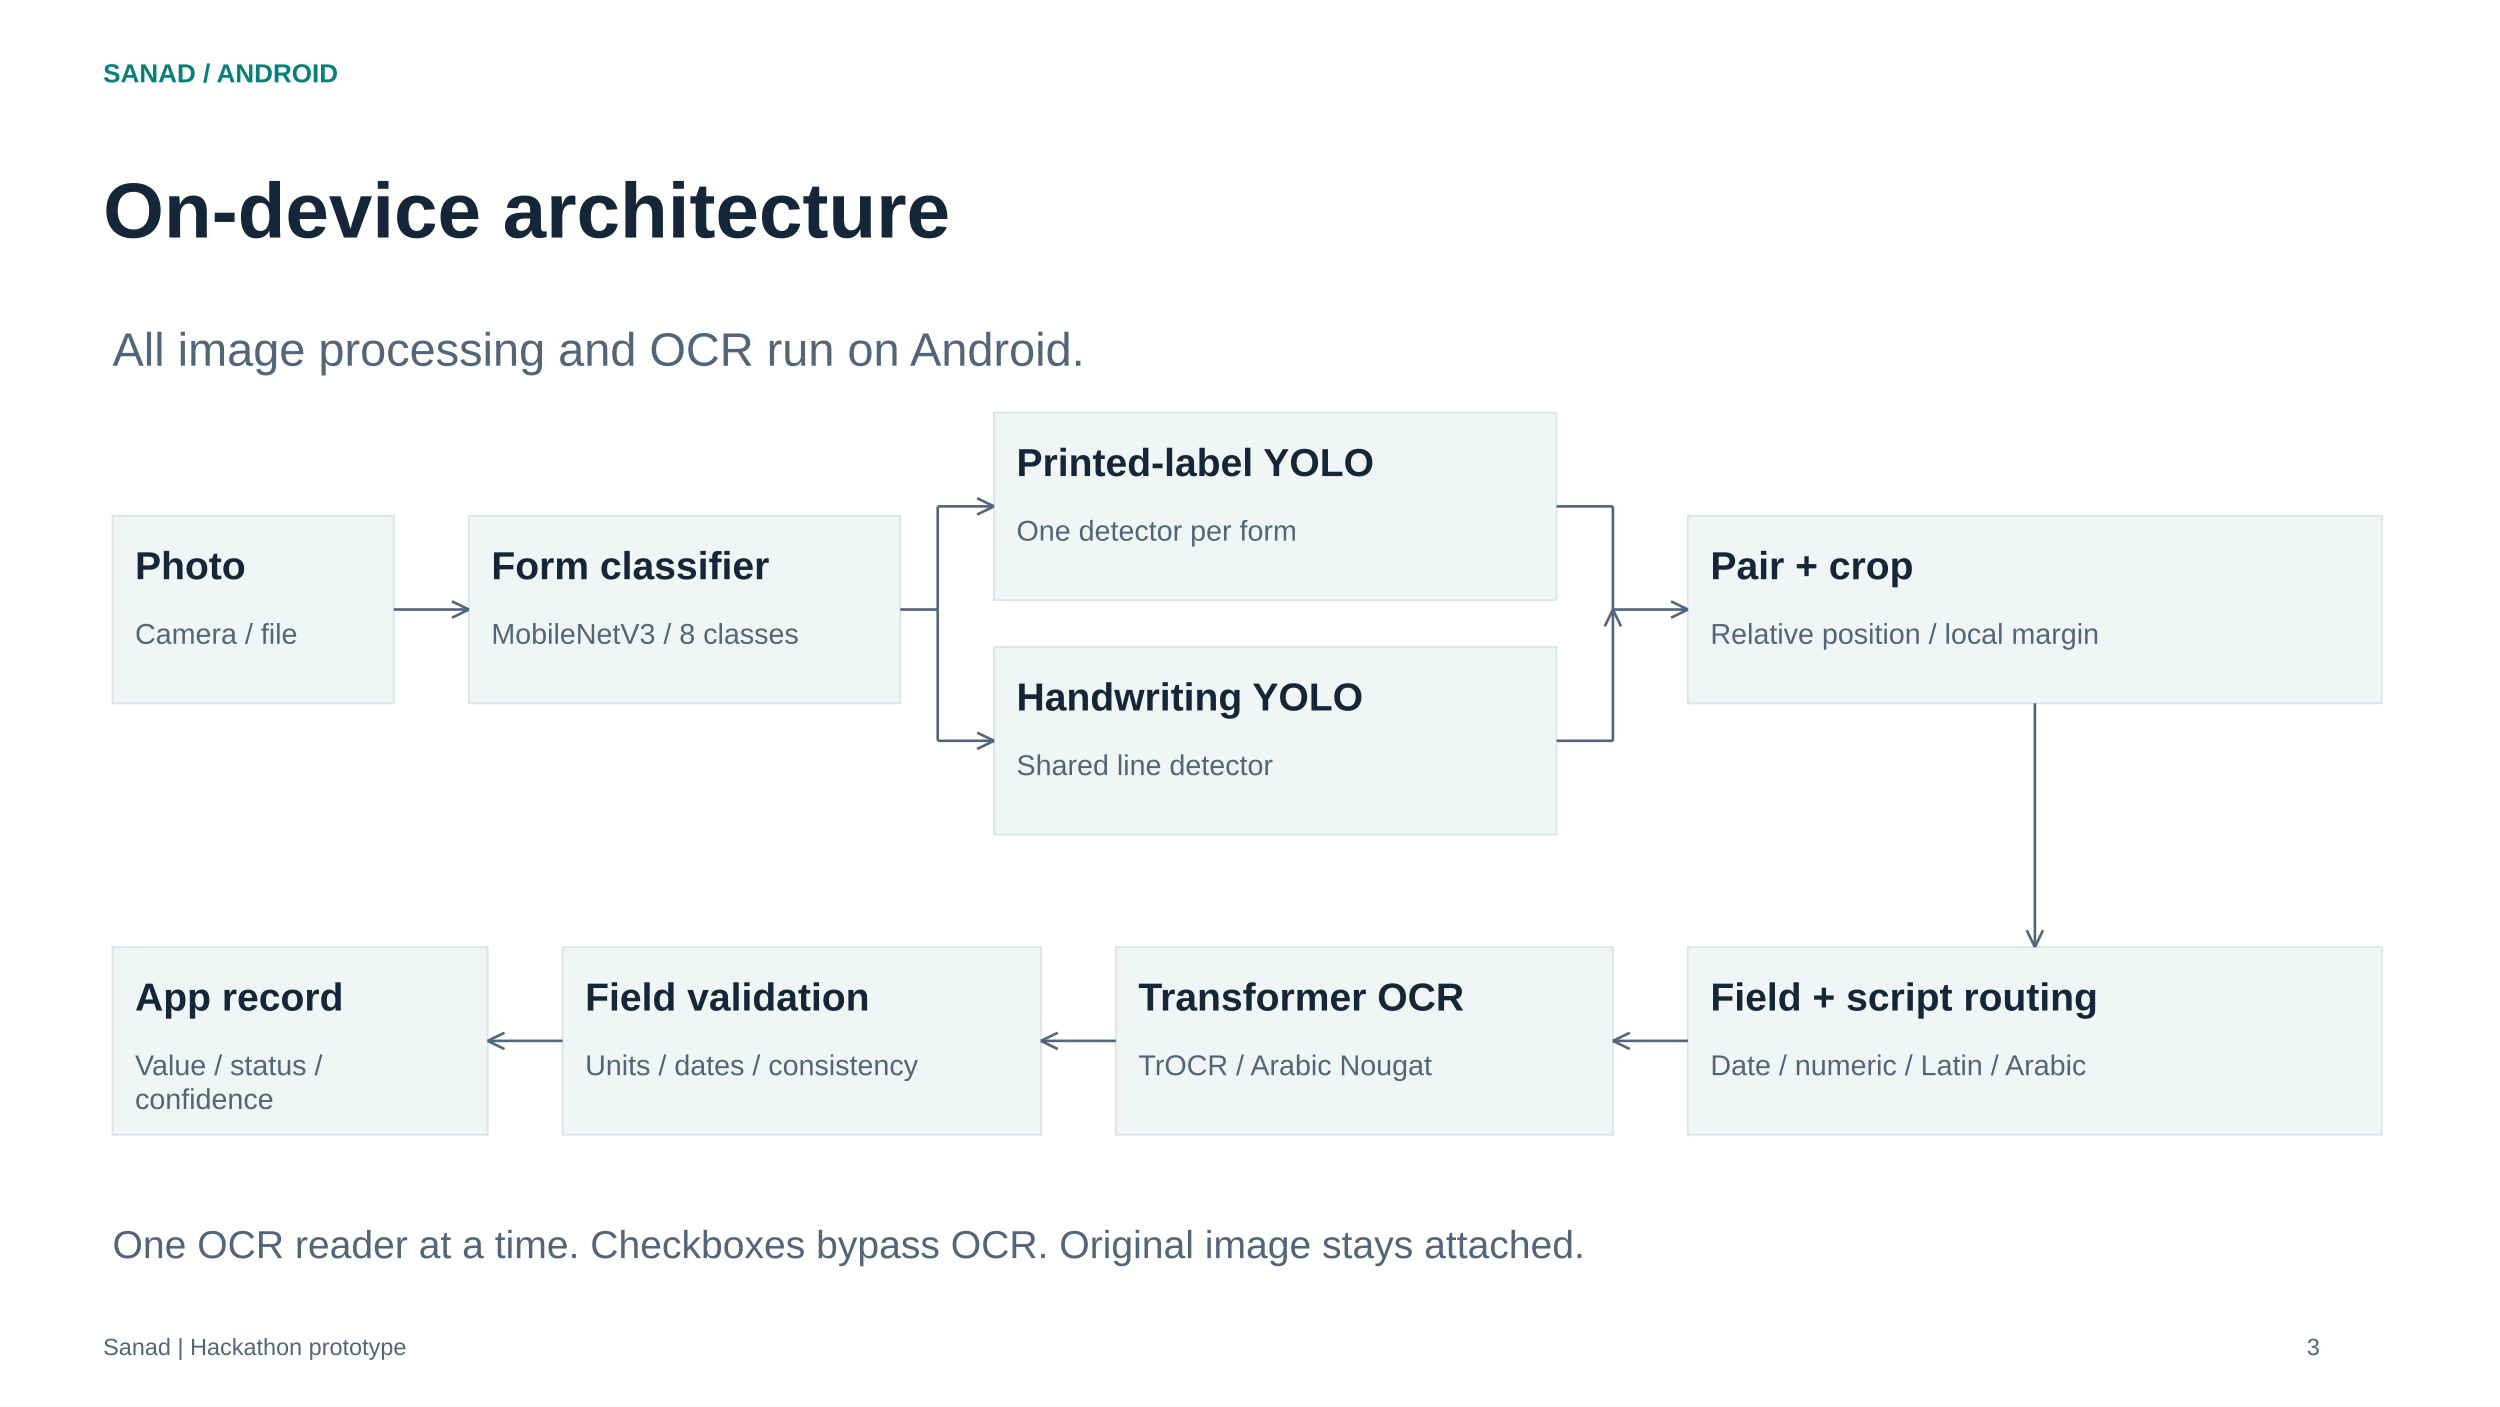
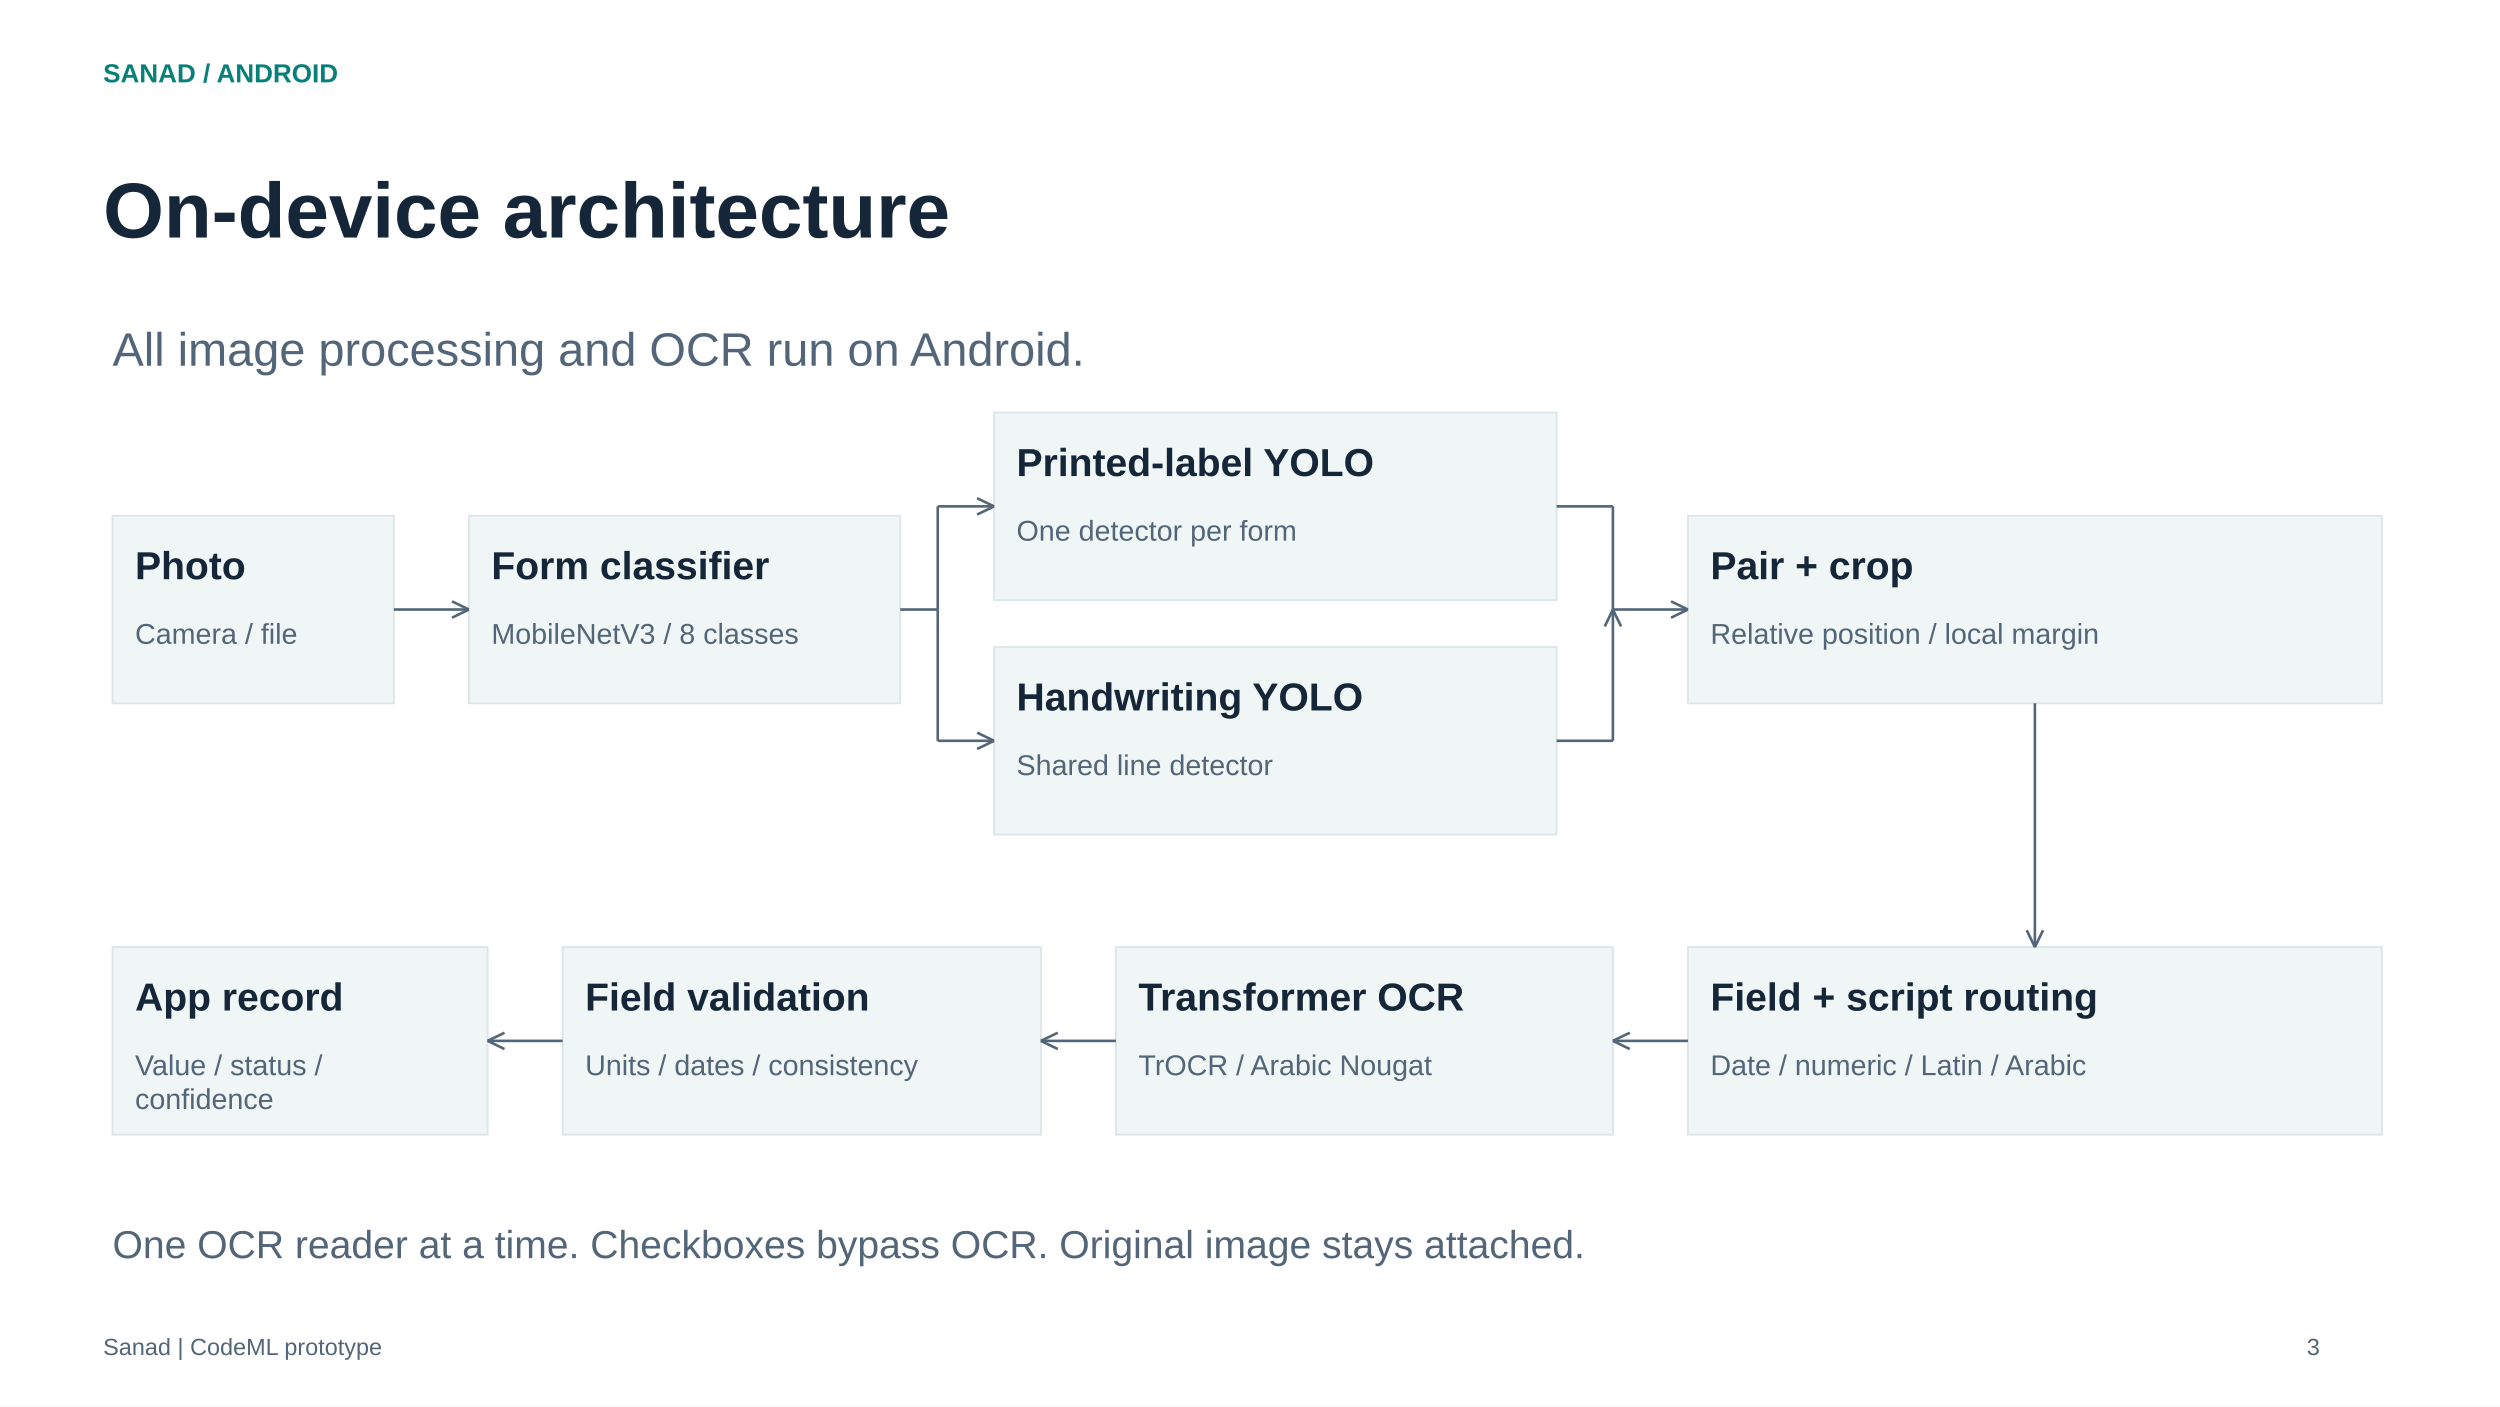
<svg xmlns="http://www.w3.org/2000/svg" width="1333" height="750" viewBox="0 0 1333 750">
  <rect width="1333" height="750" fill="white" />
  <text x="55" y="43.889" font-family="Arial,sans-serif" font-size="13.889" fill="#087F78" font-weight="700">SANAD / ANDROID</text>
  <text x="55" y="126.667" font-family="Arial,sans-serif" font-size="41.667" fill="#152638" font-weight="700">On-device architecture</text>
-   <text x="55" y="722.5" font-family="Arial,sans-serif" font-size="12.5" fill="#536579" font-weight="400">Sanad | Hackathon prototype</text>
+   <text x="55" y="722.5" font-family="Arial,sans-serif" font-size="12.5" fill="#536579" font-weight="400">Sanad | CodeML prototype</text>
  <text x="1230.0" y="722.5" font-family="Arial,sans-serif" font-size="12.5" fill="#536579" font-weight="400">3</text>
  <text x="60.0" y="195" font-family="Arial,sans-serif" font-size="25.0" fill="#536579" font-weight="400">All image processing and OCR run on Android.</text>
  <rect x="60.0" y="275.0" width="150.0" height="100.0" fill="#EFF6F5" stroke="#DCE5E8" />
  <text x="72.0" y="308.833" font-family="Arial,sans-serif" font-size="20.833" fill="#152638" font-weight="700">Photo</text>
  <text x="72.0" y="343.278" font-family="Arial,sans-serif" font-size="15.278" fill="#536579" font-weight="400">Camera / file</text>
  <rect x="250.0" y="275.0" width="230" height="100.0" fill="#EFF6F5" stroke="#DCE5E8" />
  <text x="262.0" y="308.833" font-family="Arial,sans-serif" font-size="20.833" fill="#152638" font-weight="700">Form classifier</text>
  <text x="262.0" y="343.278" font-family="Arial,sans-serif" font-size="15.278" fill="#536579" font-weight="400">MobileNetV3 / 8 classes</text>
  <rect x="530.0" y="220" width="300" height="100.0" fill="#EFF6F5" stroke="#DCE5E8" />
  <text x="542.0" y="253.833" font-family="Arial,sans-serif" font-size="20.833" fill="#152638" font-weight="700">Printed-label YOLO</text>
  <text x="542.0" y="288.278" font-family="Arial,sans-serif" font-size="15.278" fill="#536579" font-weight="400">One detector per form</text>
  <rect x="530.0" y="345.0" width="300" height="100.0" fill="#EFF6F5" stroke="#DCE5E8" />
  <text x="542.0" y="378.833" font-family="Arial,sans-serif" font-size="20.833" fill="#152638" font-weight="700">Handwriting YOLO</text>
  <text x="542.0" y="413.278" font-family="Arial,sans-serif" font-size="15.278" fill="#536579" font-weight="400">Shared line detector</text>
  <rect x="900" y="275.0" width="370.0" height="100.0" fill="#EFF6F5" stroke="#DCE5E8" />
  <text x="912" y="308.833" font-family="Arial,sans-serif" font-size="20.833" fill="#152638" font-weight="700">Pair + crop</text>
  <text x="912" y="343.278" font-family="Arial,sans-serif" font-size="15.278" fill="#536579" font-weight="400">Relative position / local margin</text>
  <rect x="900" y="505.0" width="370.0" height="100.0" fill="#EFF6F5" stroke="#DCE5E8" />
  <text x="912" y="538.833" font-family="Arial,sans-serif" font-size="20.833" fill="#152638" font-weight="700">Field + script routing</text>
  <text x="912" y="573.278" font-family="Arial,sans-serif" font-size="15.278" fill="#536579" font-weight="400">Date / numeric / Latin / Arabic</text>
  <rect x="595.0" y="505.0" width="265.0" height="100.0" fill="#EFF6F5" stroke="#DCE5E8" />
  <text x="607.0" y="538.833" font-family="Arial,sans-serif" font-size="20.833" fill="#152638" font-weight="700">Transformer OCR</text>
  <text x="607.0" y="573.278" font-family="Arial,sans-serif" font-size="15.278" fill="#536579" font-weight="400">TrOCR / Arabic Nougat</text>
  <rect x="300" y="505.0" width="255" height="100.0" fill="#EFF6F5" stroke="#DCE5E8" />
  <text x="312.0" y="538.833" font-family="Arial,sans-serif" font-size="20.833" fill="#152638" font-weight="700">Field validation</text>
  <text x="312.0" y="573.278" font-family="Arial,sans-serif" font-size="15.278" fill="#536579" font-weight="400">Units / dates / consistency</text>
  <rect x="60.0" y="505.0" width="200" height="100.0" fill="#EFF6F5" stroke="#DCE5E8" />
  <text x="72.0" y="538.833" font-family="Arial,sans-serif" font-size="20.833" fill="#152638" font-weight="700">App record</text>
  <text x="72.0" y="573.278" font-family="Arial,sans-serif" font-size="15.278" fill="#536579" font-weight="400">Value / status /</text>
  <text x="72.0" y="591.306" font-family="Arial,sans-serif" font-size="15.278" fill="#536579" font-weight="400">confidence</text>
  <line x1="210.0" y1="325.0" x2="250.0" y2="325.0" stroke="#536579" stroke-width="1.4" />
  <line x1="250.0" y1="325.0" x2="240.996" y2="329.35" stroke="#536579" stroke-width="1.4" />
  <line x1="250.0" y1="325.0" x2="240.996" y2="320.65" stroke="#536579" stroke-width="1.4" />
  <line x1="480.0" y1="325.0" x2="500" y2="325.0" stroke="#536579" stroke-width="1.4" />
  <line x1="500" y1="325.0" x2="500" y2="270.0" stroke="#536579" stroke-width="1.4" />
  <line x1="500" y1="270.0" x2="530.0" y2="270.0" stroke="#536579" stroke-width="1.4" />
  <line x1="530.0" y1="270.0" x2="520.996" y2="274.35" stroke="#536579" stroke-width="1.4" />
  <line x1="530.0" y1="270.0" x2="520.996" y2="265.65" stroke="#536579" stroke-width="1.4" />
  <line x1="500" y1="325.0" x2="500" y2="395.0" stroke="#536579" stroke-width="1.4" />
  <line x1="500" y1="395.0" x2="530.0" y2="395.0" stroke="#536579" stroke-width="1.4" />
  <line x1="530.0" y1="395.0" x2="520.996" y2="399.35" stroke="#536579" stroke-width="1.4" />
  <line x1="530.0" y1="395.0" x2="520.996" y2="390.65" stroke="#536579" stroke-width="1.4" />
  <line x1="830" y1="270.0" x2="860.0" y2="270.0" stroke="#536579" stroke-width="1.4" />
  <line x1="860.0" y1="270.0" x2="860.0" y2="325.0" stroke="#536579" stroke-width="1.4" />
  <line x1="860.0" y1="325.0" x2="900" y2="325.0" stroke="#536579" stroke-width="1.4" />
  <line x1="900" y1="325.0" x2="890.996" y2="329.35" stroke="#536579" stroke-width="1.4" />
  <line x1="900" y1="325.0" x2="890.996" y2="320.65" stroke="#536579" stroke-width="1.4" />
  <line x1="830" y1="395.0" x2="860.0" y2="395.0" stroke="#536579" stroke-width="1.4" />
  <line x1="860.0" y1="395.0" x2="860.0" y2="325.0" stroke="#536579" stroke-width="1.4" />
  <line x1="860.0" y1="325.0" x2="864.35" y2="334.004" stroke="#536579" stroke-width="1.4" />
  <line x1="860.0" y1="325.0" x2="855.65" y2="334.004" stroke="#536579" stroke-width="1.4" />
  <line x1="1085.0" y1="375.0" x2="1085.0" y2="505.0" stroke="#536579" stroke-width="1.4" />
  <line x1="1085.0" y1="505.0" x2="1080.65" y2="495.996" stroke="#536579" stroke-width="1.4" />
  <line x1="1085.0" y1="505.0" x2="1089.35" y2="495.996" stroke="#536579" stroke-width="1.4" />
  <line x1="900" y1="555.0" x2="860.0" y2="555.0" stroke="#536579" stroke-width="1.4" />
  <line x1="860.0" y1="555.0" x2="869.004" y2="550.65" stroke="#536579" stroke-width="1.4" />
  <line x1="860.0" y1="555.0" x2="869.004" y2="559.35" stroke="#536579" stroke-width="1.4" />
  <line x1="595.0" y1="555.0" x2="555.0" y2="555.0" stroke="#536579" stroke-width="1.4" />
  <line x1="555.0" y1="555.0" x2="564.004" y2="550.65" stroke="#536579" stroke-width="1.4" />
  <line x1="555.0" y1="555.0" x2="564.004" y2="559.35" stroke="#536579" stroke-width="1.4" />
  <line x1="300" y1="555.0" x2="260.0" y2="555.0" stroke="#536579" stroke-width="1.4" />
  <line x1="260.0" y1="555.0" x2="269.004" y2="550.65" stroke="#536579" stroke-width="1.4" />
  <line x1="260.0" y1="555.0" x2="269.004" y2="559.35" stroke="#536579" stroke-width="1.4" />
  <text x="60.0" y="670.833" font-family="Arial,sans-serif" font-size="20.833" fill="#536579" font-weight="400">One OCR reader at a time. Checkboxes bypass OCR. Original image stays attached.</text>
</svg>
